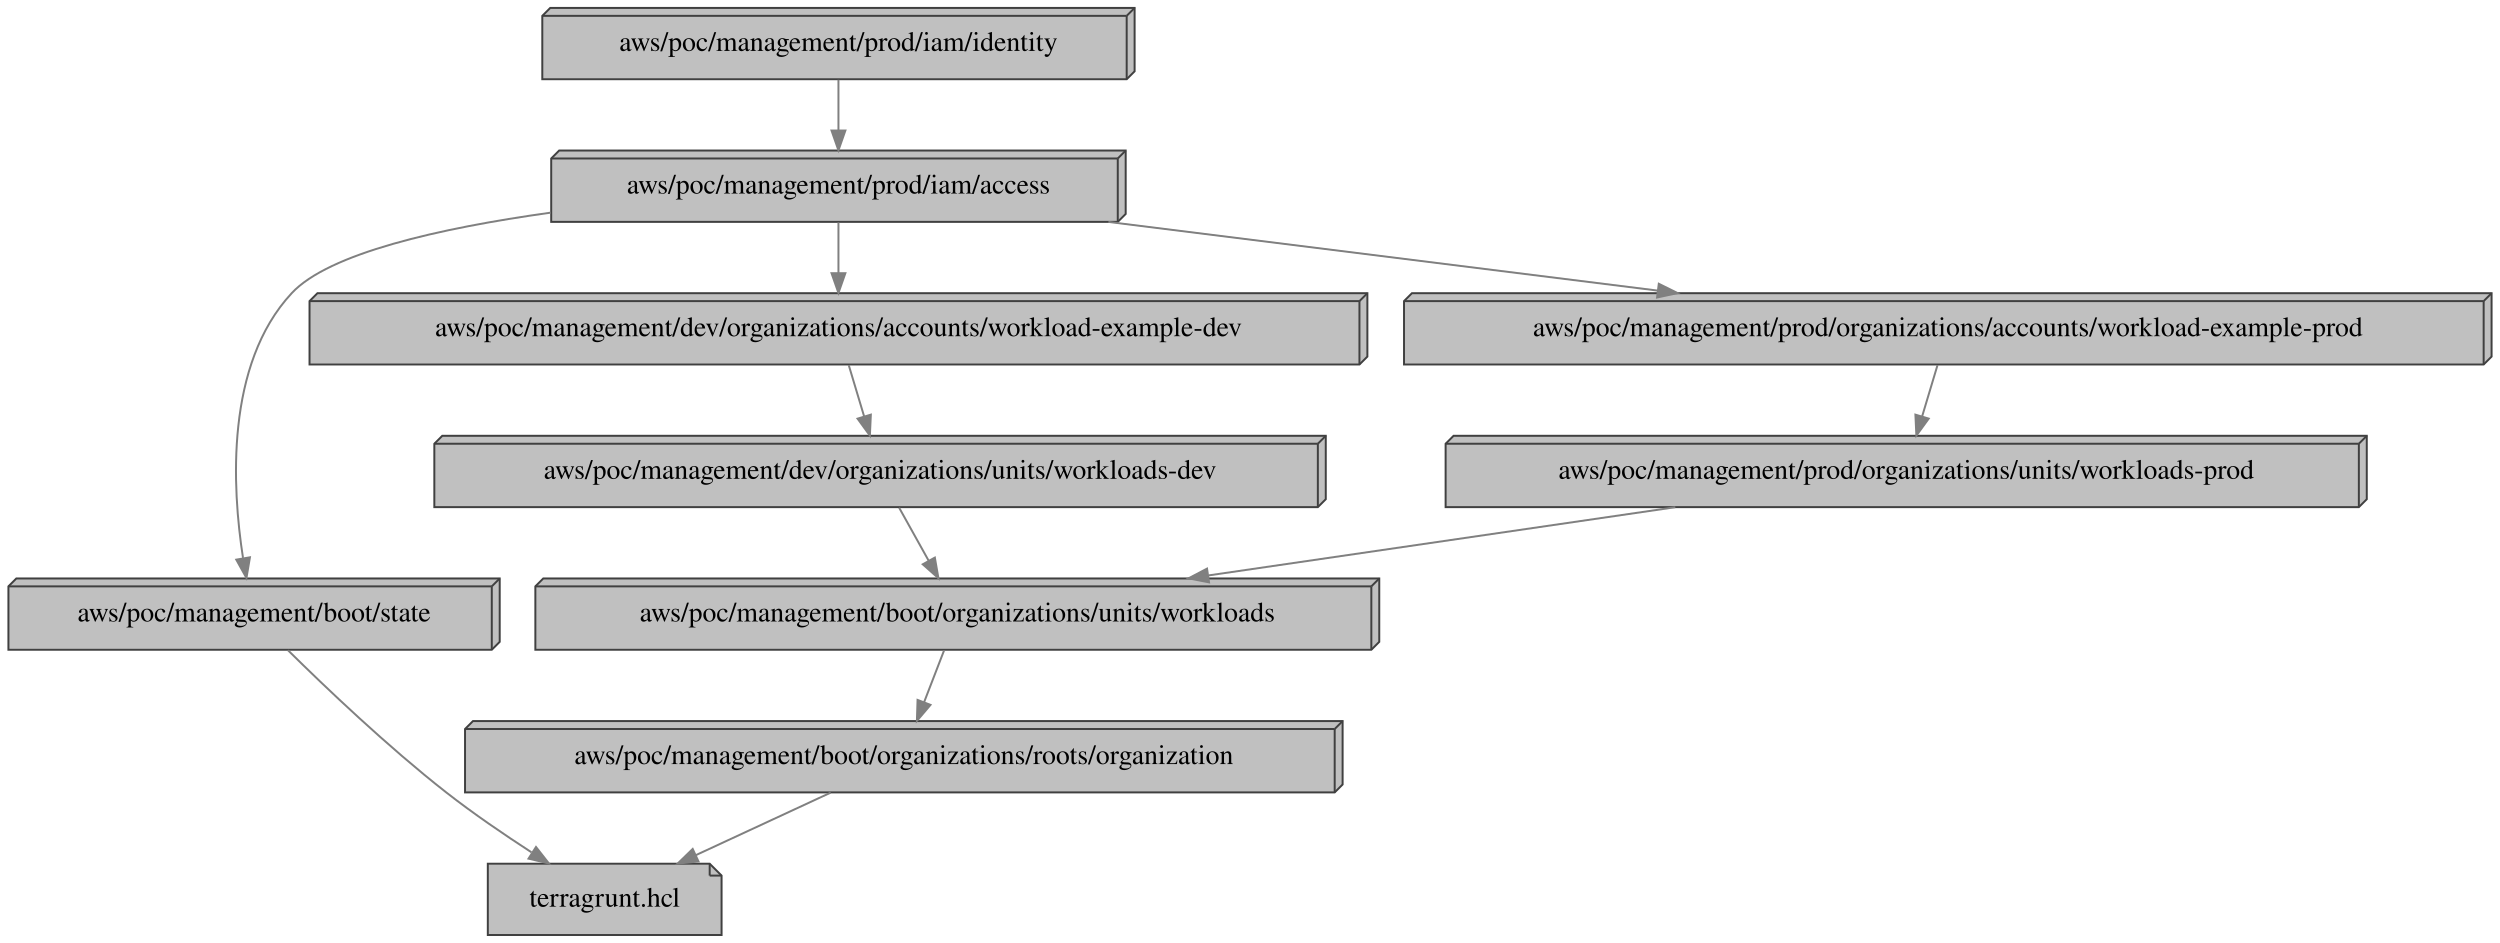
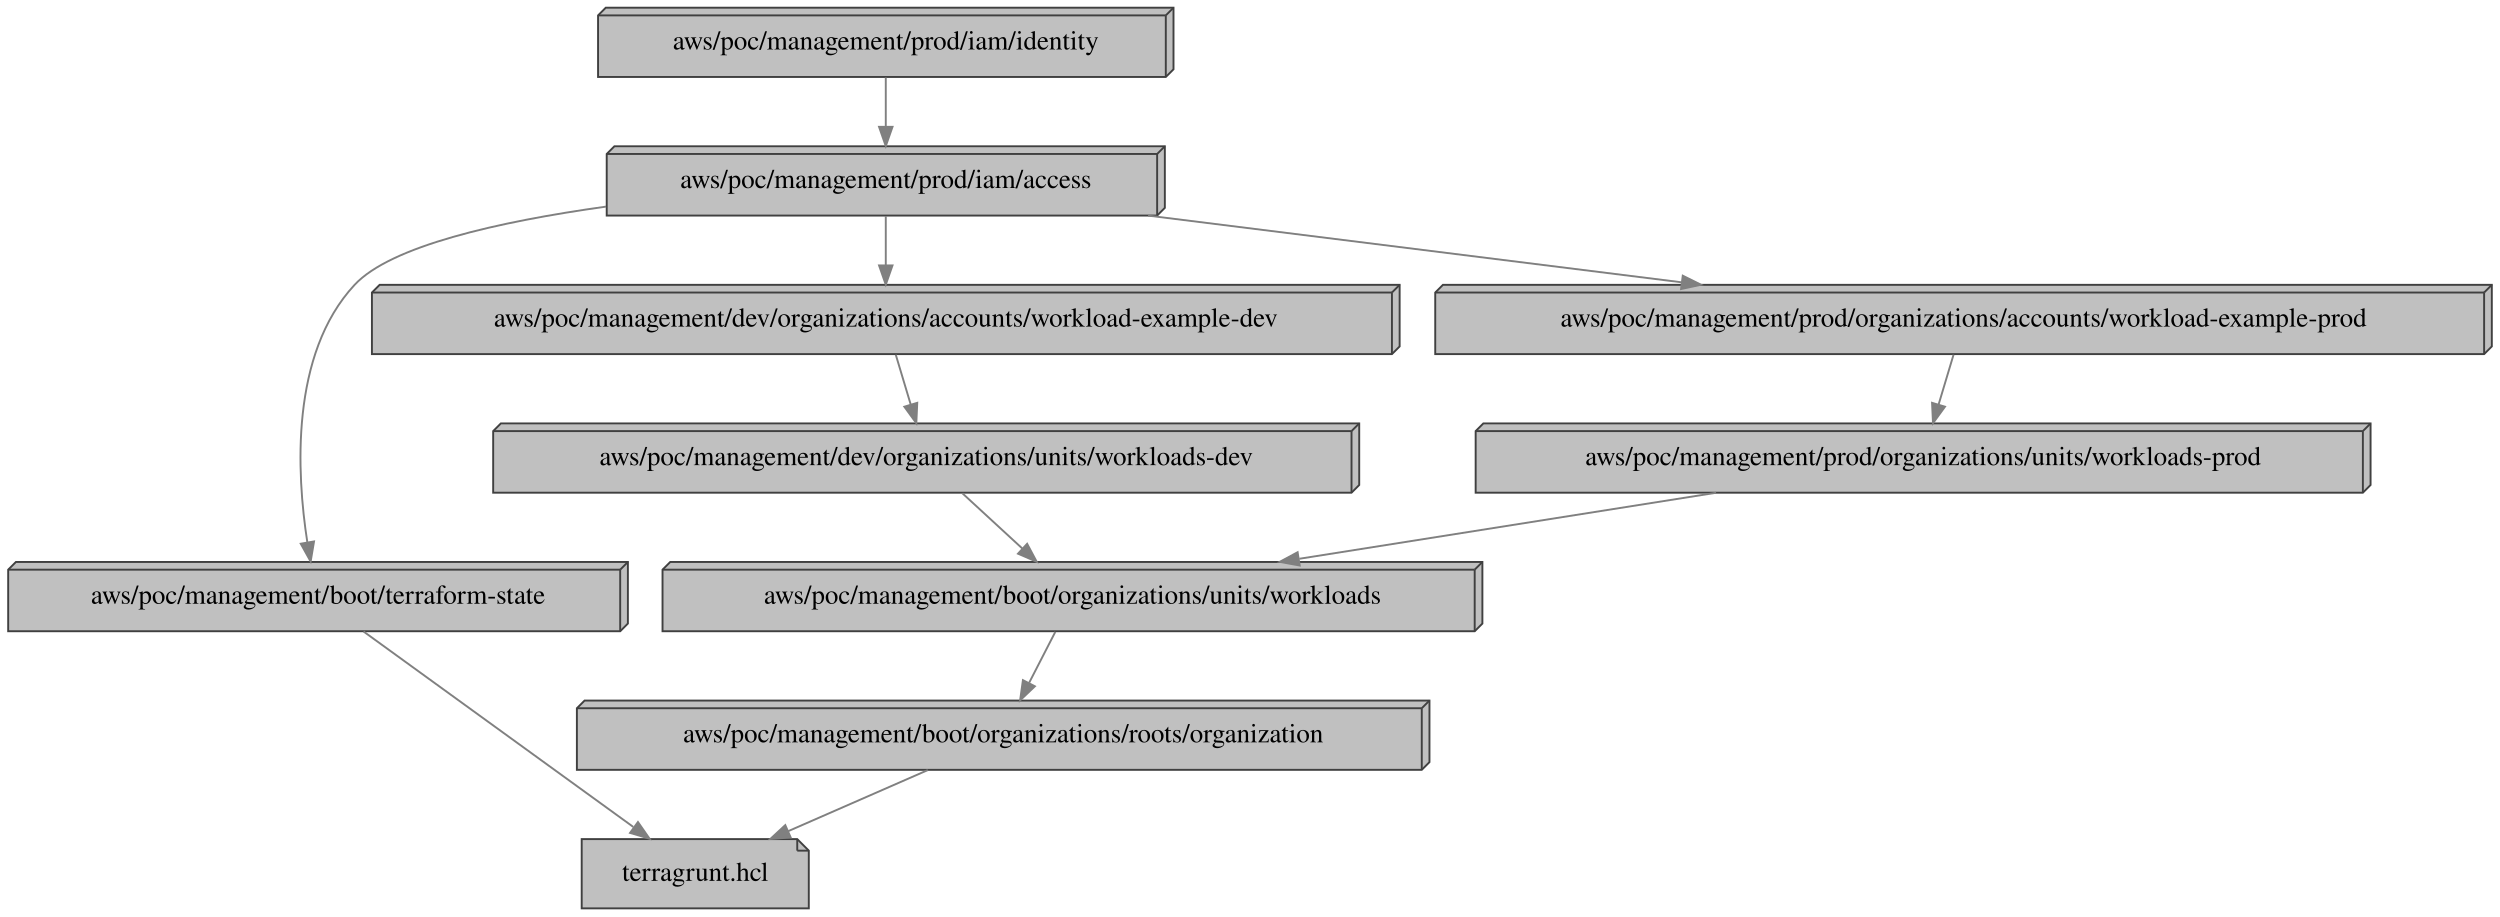
- <svg xmlns="http://www.w3.org/2000/svg" width="1262pt" height="476pt" viewBox="0.00 0.00 1261.50 476.00">
+ <svg xmlns="http://www.w3.org/2000/svg" width="1299pt" height="476pt" viewBox="0.00 0.00 1298.50 476.00">
  <g id="graph0" class="graph" transform="scale(1 1) rotate(0) translate(4 472)">
-     <polygon fill="transparent" stroke="transparent" points="-4,4 -4,-472 1257.5,-472 1257.5,4 -4,4" />
+     <polygon fill="transparent" stroke="transparent" points="-4,4 -4,-472 1294.5,-472 1294.5,4 -4,4" />
    <g id="node1" class="node">
-       <polygon fill="#c0c0c0" stroke="#404040" points="354,-36 242,-36 242,0 360,0 360,-30 354,-36" />
-       <polyline fill="none" stroke="#404040" points="354,-36 354,-30 " />
-       <polyline fill="none" stroke="#404040" points="360,-30 354,-30 " />
-       <text text-anchor="middle" x="301" y="-14.3" font-family="Times,serif" font-size="14.00">terragrunt.hcl</text>
+       <polygon fill="#c0c0c0" stroke="#404040" points="410,-36 298,-36 298,0 416,0 416,-30 410,-36" />
+       <polyline fill="none" stroke="#404040" points="410,-36 410,-30 " />
+       <polyline fill="none" stroke="#404040" points="416,-30 410,-30 " />
+       <text text-anchor="middle" x="357" y="-14.3" font-family="Times,serif" font-size="14.00">terragrunt.hcl</text>
    </g>
    <g id="node2" class="node">
-       <polygon fill="#c0c0c0" stroke="#404040" points="673.5,-108 234.5,-108 230.5,-104 230.5,-72 669.5,-72 673.5,-76 673.5,-108" />
-       <polyline fill="none" stroke="#404040" points="669.5,-104 230.5,-104 " />
-       <polyline fill="none" stroke="#404040" points="669.5,-104 669.5,-72 " />
-       <polyline fill="none" stroke="#404040" points="669.5,-104 673.5,-108 " />
-       <text text-anchor="middle" x="452" y="-86.3" font-family="Times,serif" font-size="14.00">aws/poc/management/boot/organizations/roots/organization</text>
+       <polygon fill="#c0c0c0" stroke="#404040" points="738.5,-108 299.5,-108 295.5,-104 295.5,-72 734.5,-72 738.5,-76 738.5,-108" />
+       <polyline fill="none" stroke="#404040" points="734.5,-104 295.5,-104 " />
+       <polyline fill="none" stroke="#404040" points="734.5,-104 734.5,-72 " />
+       <polyline fill="none" stroke="#404040" points="734.5,-104 738.5,-108 " />
+       <text text-anchor="middle" x="517" y="-86.3" font-family="Times,serif" font-size="14.00">aws/poc/management/boot/organizations/roots/organization</text>
    </g>
    <g id="edge1" class="edge">
-       <path fill="none" stroke="#808080" d="M415.06,-71.88C394.51,-62.35 368.75,-50.41 346.91,-40.28" />
-       <polygon fill="#808080" stroke="#808080" points="348.36,-37.1 337.82,-36.07 345.42,-43.45 348.36,-37.1" />
+       <path fill="none" stroke="#808080" d="M477.86,-71.88C455.99,-62.31 428.54,-50.3 405.34,-40.15" />
+       <polygon fill="#808080" stroke="#808080" points="406.58,-36.87 396.01,-36.07 403.77,-43.28 406.58,-36.87" />
    </g>
    <g id="node3" class="node">
-       <polygon fill="#c0c0c0" stroke="#404040" points="692,-180 270,-180 266,-176 266,-144 688,-144 692,-148 692,-180" />
-       <polyline fill="none" stroke="#404040" points="688,-176 266,-176 " />
-       <polyline fill="none" stroke="#404040" points="688,-176 688,-144 " />
-       <polyline fill="none" stroke="#404040" points="688,-176 692,-180 " />
-       <text text-anchor="middle" x="479" y="-158.3" font-family="Times,serif" font-size="14.00">aws/poc/management/boot/organizations/units/workloads</text>
+       <polygon fill="#c0c0c0" stroke="#404040" points="766,-180 344,-180 340,-176 340,-144 762,-144 766,-148 766,-180" />
+       <polyline fill="none" stroke="#404040" points="762,-176 340,-176 " />
+       <polyline fill="none" stroke="#404040" points="762,-176 762,-144 " />
+       <polyline fill="none" stroke="#404040" points="762,-176 766,-180 " />
+       <text text-anchor="middle" x="553" y="-158.3" font-family="Times,serif" font-size="14.00">aws/poc/management/boot/organizations/units/workloads</text>
    </g>
    <g id="edge2" class="edge">
-       <path fill="none" stroke="#808080" d="M472.33,-143.7C469.29,-135.81 465.62,-126.3 462.24,-117.55" />
-       <polygon fill="#808080" stroke="#808080" points="465.46,-116.17 458.6,-108.1 458.93,-118.69 465.46,-116.17" />
+       <path fill="none" stroke="#808080" d="M544.1,-143.7C540,-135.73 535.05,-126.1 530.51,-117.26" />
+       <polygon fill="#808080" stroke="#808080" points="533.48,-115.4 525.8,-108.1 527.26,-118.6 533.48,-115.4" />
    </g>
    <g id="node4" class="node">
-       <polygon fill="#c0c0c0" stroke="#404040" points="248,-180 4,-180 0,-176 0,-144 244,-144 248,-148 248,-180" />
-       <polyline fill="none" stroke="#404040" points="244,-176 0,-176 " />
-       <polyline fill="none" stroke="#404040" points="244,-176 244,-144 " />
-       <polyline fill="none" stroke="#404040" points="244,-176 248,-180 " />
-       <text text-anchor="middle" x="124" y="-158.3" font-family="Times,serif" font-size="14.00">aws/poc/management/boot/state</text>
+       <polygon fill="#c0c0c0" stroke="#404040" points="322,-180 4,-180 0,-176 0,-144 318,-144 322,-148 322,-180" />
+       <polyline fill="none" stroke="#404040" points="318,-176 0,-176 " />
+       <polyline fill="none" stroke="#404040" points="318,-176 318,-144 " />
+       <polyline fill="none" stroke="#404040" points="318,-176 322,-180 " />
+       <text text-anchor="middle" x="161" y="-158.3" font-family="Times,serif" font-size="14.00">aws/poc/management/boot/terraform-state</text>
    </g>
    <g id="edge3" class="edge">
-       <path fill="none" stroke="#808080" d="M141.14,-143.73C159.97,-125.12 191.48,-95.09 221,-72 234.56,-61.39 250.22,-50.71 264.06,-41.74" />
-       <polygon fill="#808080" stroke="#808080" points="266.32,-44.45 272.85,-36.12 262.54,-38.56 266.32,-44.45" />
+       <path fill="none" stroke="#808080" d="M184.64,-143.87C219.67,-118.5 285.43,-70.85 324.81,-42.32" />
+       <polygon fill="#808080" stroke="#808080" points="327.23,-44.89 333.27,-36.19 323.12,-39.22 327.23,-44.89" />
    </g>
    <g id="node5" class="node">
-       <polygon fill="#c0c0c0" stroke="#404040" points="686,-324 156,-324 152,-320 152,-288 682,-288 686,-292 686,-324" />
-       <polyline fill="none" stroke="#404040" points="682,-320 152,-320 " />
-       <polyline fill="none" stroke="#404040" points="682,-320 682,-288 " />
-       <polyline fill="none" stroke="#404040" points="682,-320 686,-324 " />
-       <text text-anchor="middle" x="419" y="-302.3" font-family="Times,serif" font-size="14.00">aws/poc/management/dev/organizations/accounts/workload-example-dev</text>
+       <polygon fill="#c0c0c0" stroke="#404040" points="723,-324 193,-324 189,-320 189,-288 719,-288 723,-292 723,-324" />
+       <polyline fill="none" stroke="#404040" points="719,-320 189,-320 " />
+       <polyline fill="none" stroke="#404040" points="719,-320 719,-288 " />
+       <polyline fill="none" stroke="#404040" points="719,-320 723,-324 " />
+       <text text-anchor="middle" x="456" y="-302.3" font-family="Times,serif" font-size="14.00">aws/poc/management/dev/organizations/accounts/workload-example-dev</text>
    </g>
    <g id="node6" class="node">
-       <polygon fill="#c0c0c0" stroke="#404040" points="665,-252 219,-252 215,-248 215,-216 661,-216 665,-220 665,-252" />
-       <polyline fill="none" stroke="#404040" points="661,-248 215,-248 " />
-       <polyline fill="none" stroke="#404040" points="661,-248 661,-216 " />
-       <polyline fill="none" stroke="#404040" points="661,-248 665,-252 " />
-       <text text-anchor="middle" x="440" y="-230.3" font-family="Times,serif" font-size="14.00">aws/poc/management/dev/organizations/units/workloads-dev</text>
+       <polygon fill="#c0c0c0" stroke="#404040" points="702,-252 256,-252 252,-248 252,-216 698,-216 702,-220 702,-252" />
+       <polyline fill="none" stroke="#404040" points="698,-248 252,-248 " />
+       <polyline fill="none" stroke="#404040" points="698,-248 698,-216 " />
+       <polyline fill="none" stroke="#404040" points="698,-248 702,-252 " />
+       <text text-anchor="middle" x="477" y="-230.3" font-family="Times,serif" font-size="14.00">aws/poc/management/dev/organizations/units/workloads-dev</text>
    </g>
    <g id="edge4" class="edge">
-       <path fill="none" stroke="#808080" d="M424.19,-287.7C426.53,-279.9 429.35,-270.51 431.95,-261.83" />
-       <polygon fill="#808080" stroke="#808080" points="435.35,-262.69 434.87,-252.1 428.64,-260.68 435.35,-262.69" />
+       <path fill="none" stroke="#808080" d="M461.19,-287.7C463.53,-279.9 466.35,-270.51 468.95,-261.83" />
+       <polygon fill="#808080" stroke="#808080" points="472.35,-262.69 471.87,-252.1 465.64,-260.68 472.35,-262.69" />
    </g>
    <g id="edge5" class="edge">
-       <path fill="none" stroke="#808080" d="M449.64,-215.7C454.13,-207.64 459.56,-197.89 464.52,-188.98" />
-       <polygon fill="#808080" stroke="#808080" points="467.66,-190.54 469.47,-180.1 461.55,-187.14 467.66,-190.54" />
+       <path fill="none" stroke="#808080" d="M495.79,-215.7C505.17,-207.05 516.68,-196.45 526.91,-187.03" />
+       <polygon fill="#808080" stroke="#808080" points="529.45,-189.45 534.43,-180.1 524.7,-184.3 529.45,-189.45" />
    </g>
    <g id="node7" class="node">
-       <polygon fill="#c0c0c0" stroke="#404040" points="564,-396 278,-396 274,-392 274,-360 560,-360 564,-364 564,-396" />
-       <polyline fill="none" stroke="#404040" points="560,-392 274,-392 " />
-       <polyline fill="none" stroke="#404040" points="560,-392 560,-360 " />
-       <polyline fill="none" stroke="#404040" points="560,-392 564,-396 " />
-       <text text-anchor="middle" x="419" y="-374.3" font-family="Times,serif" font-size="14.00">aws/poc/management/prod/iam/access</text>
+       <polygon fill="#c0c0c0" stroke="#404040" points="601,-396 315,-396 311,-392 311,-360 597,-360 601,-364 601,-396" />
+       <polyline fill="none" stroke="#404040" points="597,-392 311,-392 " />
+       <polyline fill="none" stroke="#404040" points="597,-392 597,-360 " />
+       <polyline fill="none" stroke="#404040" points="597,-392 601,-396 " />
+       <text text-anchor="middle" x="456" y="-374.3" font-family="Times,serif" font-size="14.00">aws/poc/management/prod/iam/access</text>
    </g>
    <g id="edge6" class="edge">
-       <path fill="none" stroke="#808080" d="M273.68,-364.65C217.26,-356.76 161.69,-344.1 143,-324 109.47,-287.96 112.89,-226.01 118.42,-190.38" />
-       <polygon fill="#808080" stroke="#808080" points="121.92,-190.67 120.16,-180.23 115.02,-189.49 121.92,-190.67" />
+       <path fill="none" stroke="#808080" d="M310.68,-364.65C254.26,-356.76 198.69,-344.1 180,-324 146.47,-287.96 149.89,-226.01 155.42,-190.38" />
+       <polygon fill="#808080" stroke="#808080" points="158.92,-190.67 157.16,-180.23 152.02,-189.49 158.92,-190.67" />
    </g>
    <g id="edge7" class="edge">
-       <path fill="none" stroke="#808080" d="M419,-359.7C419,-351.98 419,-342.71 419,-334.11" />
-       <polygon fill="#808080" stroke="#808080" points="422.5,-334.1 419,-324.1 415.5,-334.1 422.5,-334.1" />
+       <path fill="none" stroke="#808080" d="M456,-359.7C456,-351.98 456,-342.71 456,-334.11" />
+       <polygon fill="#808080" stroke="#808080" points="459.5,-334.1 456,-324.1 452.5,-334.1 459.5,-334.1" />
    </g>
    <g id="node8" class="node">
-       <polygon fill="#c0c0c0" stroke="#404040" points="1253.5,-324 708.5,-324 704.5,-320 704.5,-288 1249.5,-288 1253.5,-292 1253.5,-324" />
-       <polyline fill="none" stroke="#404040" points="1249.5,-320 704.5,-320 " />
-       <polyline fill="none" stroke="#404040" points="1249.5,-320 1249.5,-288 " />
-       <polyline fill="none" stroke="#404040" points="1249.5,-320 1253.5,-324 " />
-       <text text-anchor="middle" x="979" y="-302.3" font-family="Times,serif" font-size="14.00">aws/poc/management/prod/organizations/accounts/workload-example-prod</text>
+       <polygon fill="#c0c0c0" stroke="#404040" points="1290.5,-324 745.5,-324 741.5,-320 741.5,-288 1286.5,-288 1290.5,-292 1290.5,-324" />
+       <polyline fill="none" stroke="#404040" points="1286.5,-320 741.5,-320 " />
+       <polyline fill="none" stroke="#404040" points="1286.5,-320 1286.5,-288 " />
+       <polyline fill="none" stroke="#404040" points="1286.5,-320 1290.5,-324 " />
+       <text text-anchor="middle" x="1016" y="-302.3" font-family="Times,serif" font-size="14.00">aws/poc/management/prod/organizations/accounts/workload-example-prod</text>
    </g>
    <g id="edge8" class="edge">
-       <path fill="none" stroke="#808080" d="M555.28,-359.97C639.2,-349.47 746.77,-336.03 832.52,-325.31" />
-       <polygon fill="#808080" stroke="#808080" points="833.11,-328.76 842.6,-324.05 832.24,-321.82 833.11,-328.76" />
+       <path fill="none" stroke="#808080" d="M592.28,-359.97C676.2,-349.47 783.77,-336.03 869.52,-325.31" />
+       <polygon fill="#808080" stroke="#808080" points="870.11,-328.76 879.6,-324.05 869.24,-321.82 870.11,-328.76" />
    </g>
    <g id="node10" class="node">
-       <polygon fill="#c0c0c0" stroke="#404040" points="1190.5,-252 729.5,-252 725.5,-248 725.5,-216 1186.5,-216 1190.5,-220 1190.5,-252" />
-       <polyline fill="none" stroke="#404040" points="1186.5,-248 725.5,-248 " />
-       <polyline fill="none" stroke="#404040" points="1186.5,-248 1186.5,-216 " />
-       <polyline fill="none" stroke="#404040" points="1186.5,-248 1190.5,-252 " />
-       <text text-anchor="middle" x="958" y="-230.3" font-family="Times,serif" font-size="14.00">aws/poc/management/prod/organizations/units/workloads-prod</text>
+       <polygon fill="#c0c0c0" stroke="#404040" points="1227.5,-252 766.5,-252 762.5,-248 762.5,-216 1223.5,-216 1227.5,-220 1227.5,-252" />
+       <polyline fill="none" stroke="#404040" points="1223.5,-248 762.5,-248 " />
+       <polyline fill="none" stroke="#404040" points="1223.5,-248 1223.5,-216 " />
+       <polyline fill="none" stroke="#404040" points="1223.5,-248 1227.5,-252 " />
+       <text text-anchor="middle" x="995" y="-230.3" font-family="Times,serif" font-size="14.00">aws/poc/management/prod/organizations/units/workloads-prod</text>
    </g>
    <g id="edge10" class="edge">
-       <path fill="none" stroke="#808080" d="M973.81,-287.7C971.47,-279.9 968.65,-270.51 966.05,-261.83" />
-       <polygon fill="#808080" stroke="#808080" points="969.36,-260.68 963.13,-252.1 962.65,-262.69 969.36,-260.68" />
+       <path fill="none" stroke="#808080" d="M1010.81,-287.7C1008.47,-279.9 1005.65,-270.51 1003.05,-261.83" />
+       <polygon fill="#808080" stroke="#808080" points="1006.36,-260.68 1000.13,-252.1 999.65,-262.69 1006.36,-260.68" />
    </g>
    <g id="node9" class="node">
-       <polygon fill="#c0c0c0" stroke="#404040" points="568.5,-468 273.5,-468 269.5,-464 269.5,-432 564.5,-432 568.5,-436 568.5,-468" />
-       <polyline fill="none" stroke="#404040" points="564.5,-464 269.5,-464 " />
-       <polyline fill="none" stroke="#404040" points="564.5,-464 564.5,-432 " />
-       <polyline fill="none" stroke="#404040" points="564.5,-464 568.5,-468 " />
-       <text text-anchor="middle" x="419" y="-446.3" font-family="Times,serif" font-size="14.00">aws/poc/management/prod/iam/identity</text>
+       <polygon fill="#c0c0c0" stroke="#404040" points="605.5,-468 310.5,-468 306.5,-464 306.5,-432 601.5,-432 605.5,-436 605.5,-468" />
+       <polyline fill="none" stroke="#404040" points="601.5,-464 306.5,-464 " />
+       <polyline fill="none" stroke="#404040" points="601.5,-464 601.5,-432 " />
+       <polyline fill="none" stroke="#404040" points="601.5,-464 605.5,-468 " />
+       <text text-anchor="middle" x="456" y="-446.3" font-family="Times,serif" font-size="14.00">aws/poc/management/prod/iam/identity</text>
    </g>
    <g id="edge9" class="edge">
-       <path fill="none" stroke="#808080" d="M419,-431.7C419,-423.98 419,-414.71 419,-406.11" />
-       <polygon fill="#808080" stroke="#808080" points="422.5,-406.1 419,-396.1 415.5,-406.1 422.5,-406.1" />
+       <path fill="none" stroke="#808080" d="M456,-431.7C456,-423.98 456,-414.71 456,-406.11" />
+       <polygon fill="#808080" stroke="#808080" points="459.5,-406.1 456,-396.1 452.5,-406.1 459.5,-406.1" />
    </g>
    <g id="edge11" class="edge">
-       <path fill="none" stroke="#808080" d="M841.44,-215.97C770.16,-205.55 678.95,-192.22 605.86,-181.54" />
-       <polygon fill="#808080" stroke="#808080" points="606.07,-178.03 595.67,-180.05 605.06,-184.96 606.07,-178.03" />
+       <path fill="none" stroke="#808080" d="M887.44,-215.97C821.94,-205.59 738.19,-192.33 670.89,-181.67" />
+       <polygon fill="#808080" stroke="#808080" points="671.08,-178.16 660.66,-180.05 669.99,-185.07 671.08,-178.16" />
    </g>
  </g>
</svg>
